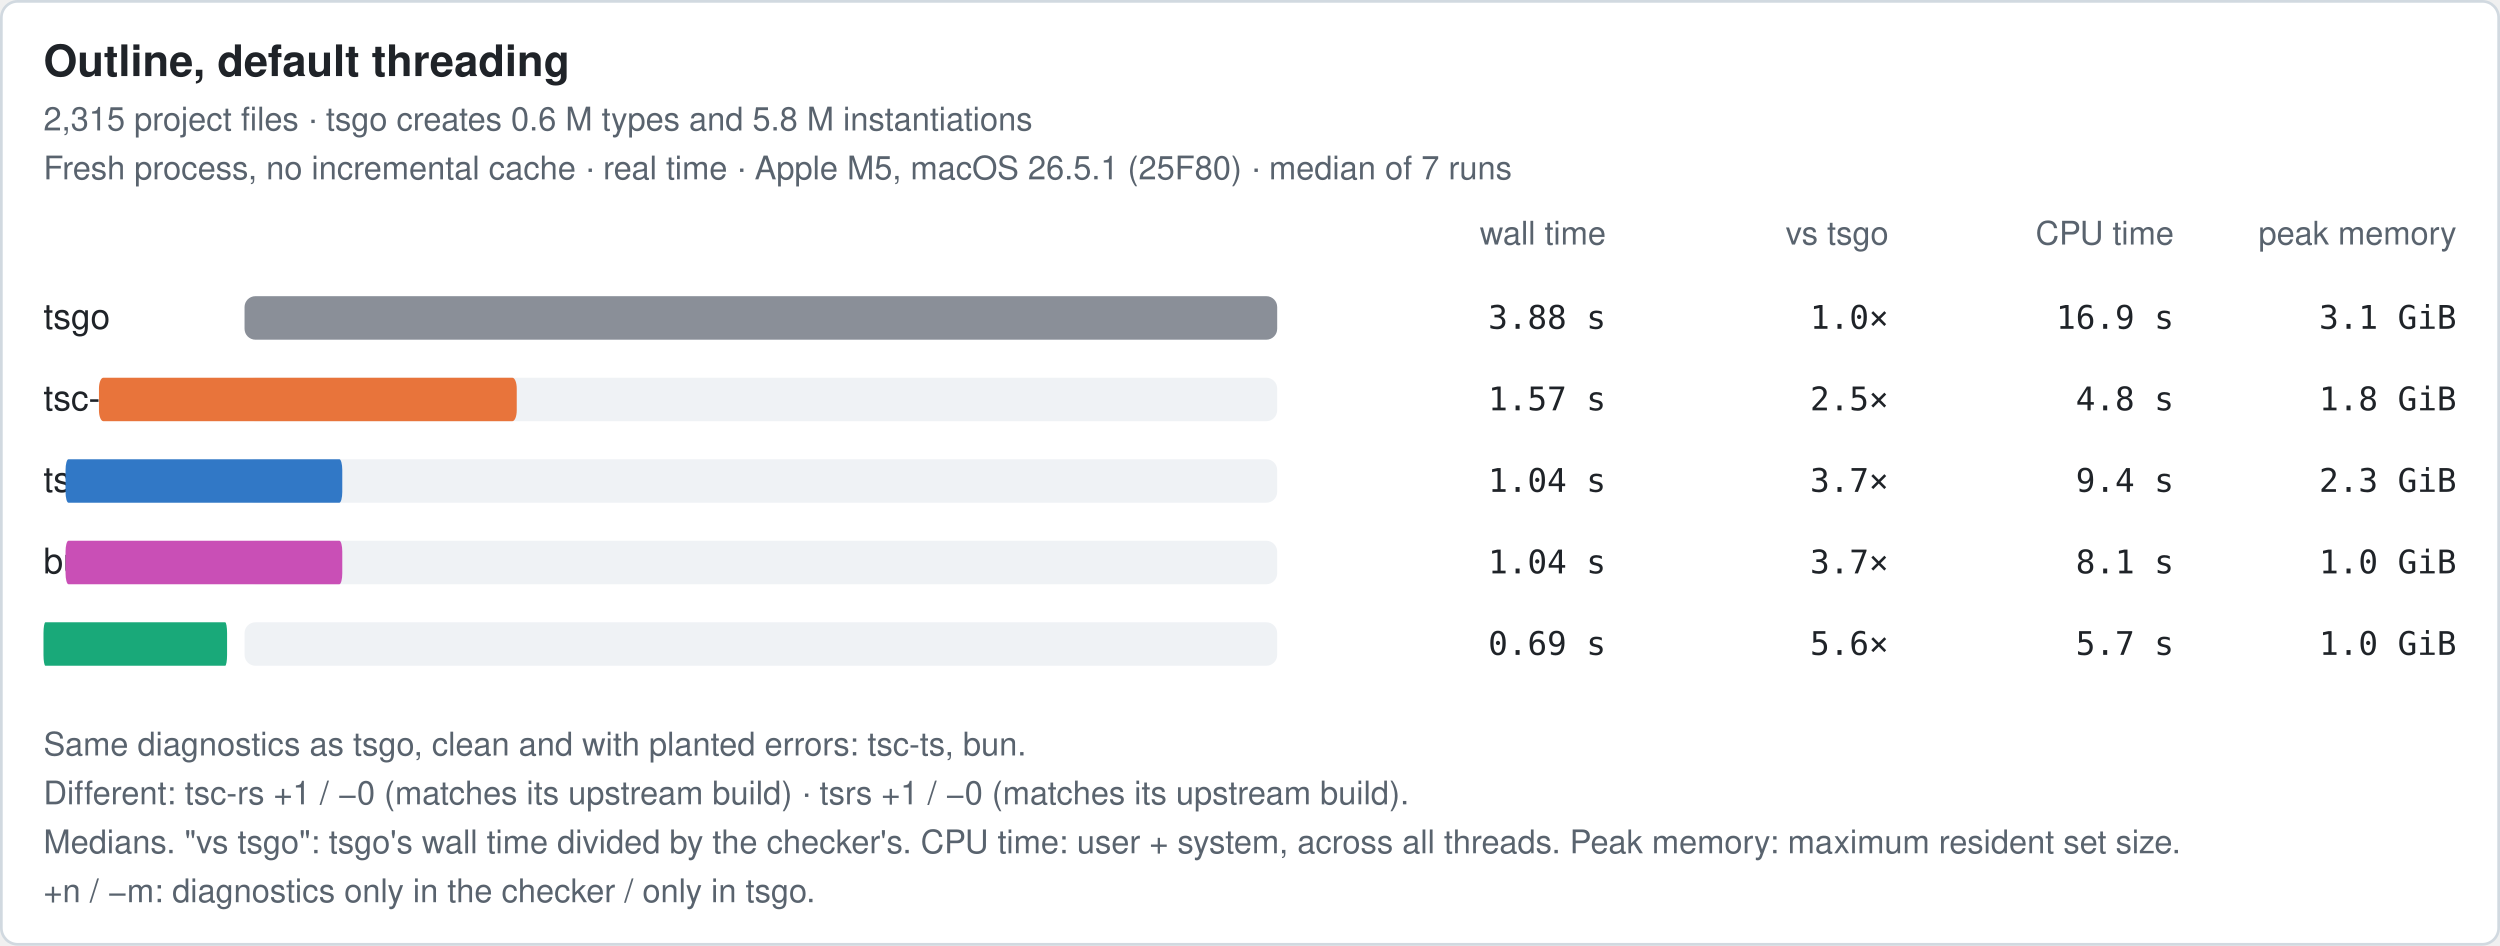
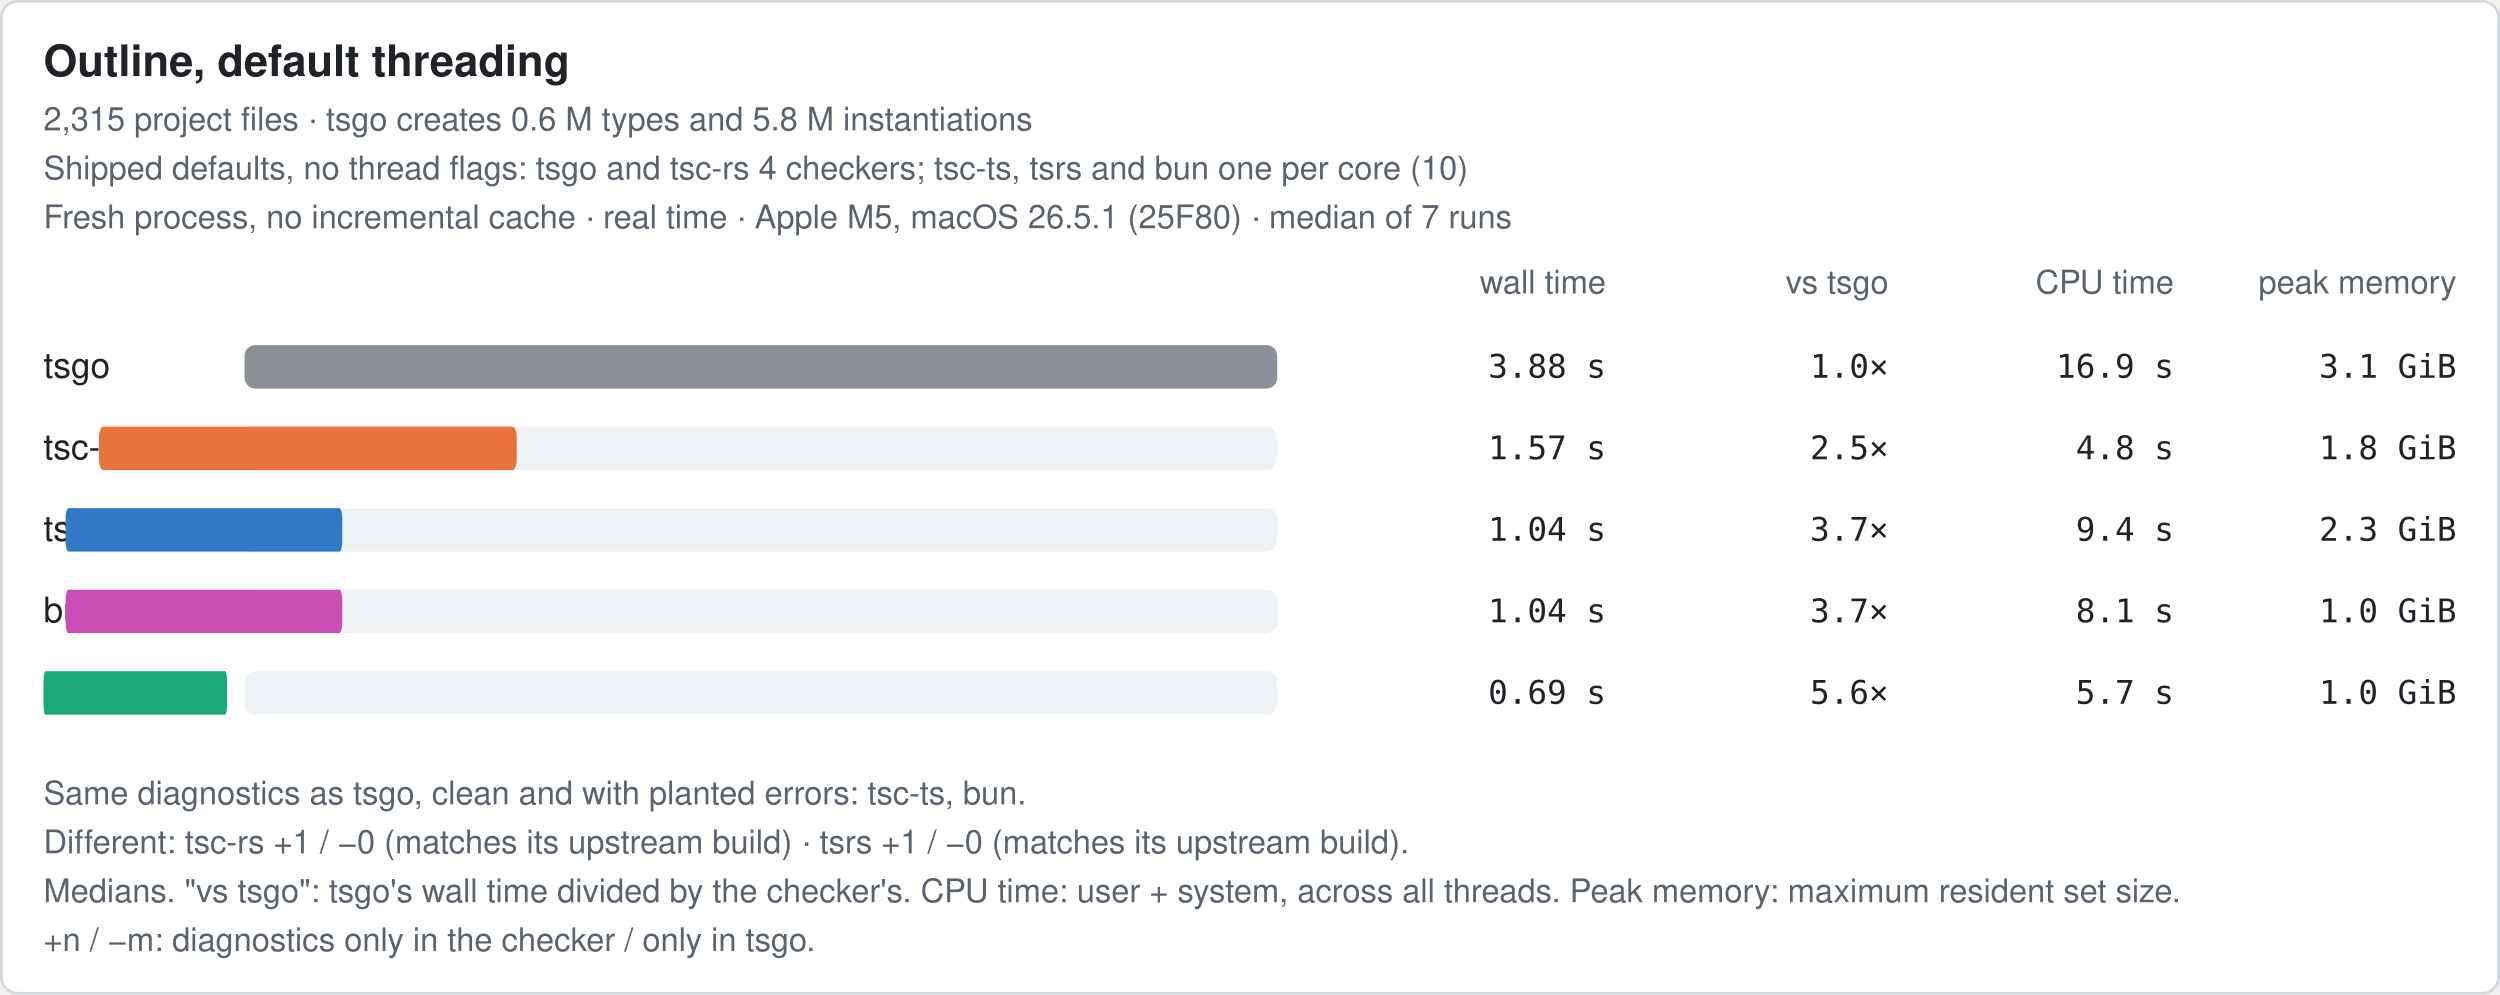
- <svg xmlns="http://www.w3.org/2000/svg" viewBox="0 0 920 348" width="920" height="348" role="img" aria-labelledby="t d">
+ <svg xmlns="http://www.w3.org/2000/svg" viewBox="0 0 920 366" width="920" height="366" role="img" aria-labelledby="t d">
  <style>
text{font-family:-apple-system,BlinkMacSystemFont,'Segoe UI',Helvetica,Arial,sans-serif;font-size:13px;fill:#1f2328}
.bg{fill:#ffffff;stroke:#d1d9e0}.track{fill:#eff2f5}
.title{font-size:16px;font-weight:600}.sub,.foot{font-size:12px;fill:#59636e}
.value{font-family:ui-monospace,SFMono-Regular,Menlo,Consolas,monospace;font-size:12px}
.bar{transform-box:fill-box;transform-origin:left center}.bar,.value{animation-duration:6.38s;animation-timing-function:linear;animation-iteration-count:infinite}
@keyframes b0{0%{transform:scaleX(0)}60.82%,100%{transform:scaleX(1)}}
@keyframes v0{0%,60.81%{opacity:0}60.82%,100%{opacity:1}}
.l0 .bar{animation-name:b0}.l0 .value{animation-name:v0}
@keyframes b1{0%{transform:scaleX(0)}24.61%,100%{transform:scaleX(0.4046)}}
@keyframes v1{0%,24.60%{opacity:0}24.61%,100%{opacity:1}}
.l1 .bar{animation-name:b1}.l1 .value{animation-name:v1}
@keyframes b2{0%{transform:scaleX(0)}16.30%,100%{transform:scaleX(0.268)}}
@keyframes v2{0%,16.29%{opacity:0}16.30%,100%{opacity:1}}
.l2 .bar{animation-name:b2}.l2 .value{animation-name:v2}
@keyframes b3{0%{transform:scaleX(0)}16.30%,100%{transform:scaleX(0.268)}}
@keyframes v3{0%,16.29%{opacity:0}16.30%,100%{opacity:1}}
.l3 .bar{animation-name:b3}.l3 .value{animation-name:v3}
@keyframes b4{0%{transform:scaleX(0)}10.82%,100%{transform:scaleX(0.1778)}}
@keyframes v4{0%,10.81%{opacity:0}10.82%,100%{opacity:1}}
.l4 .bar{animation-name:b4}.l4 .value{animation-name:v4}
@media (prefers-color-scheme:dark){.bg{fill:#0d1117;stroke:#3d444d}.track{fill:#21262d}text{fill:#e6edf3}.sub,.foot{fill:#9198a1}}
@media (prefers-reduced-motion:reduce){.bar,.value{animation:none}}
</style>
-   <rect class="bg" x="0.5" y="0.5" width="919" height="347" rx="6" />
+   <rect class="bg" x="0.5" y="0.5" width="919" height="365" rx="6" />
  <text class="title" x="16" y="28">Outline, default threading</text>
  <text class="sub" x="16" y="48">2,315 project files · tsgo creates 0.6 M types and 5.8 M instantiations</text>
-   <text class="sub" x="16" y="66">Fresh process, no incremental cache · real time · Apple M5, macOS 26.5.1 (25F80) · median of 7 runs</text>
-   <text class="sub" x="591" y="90" text-anchor="end">wall time</text>
-   <text class="sub" x="695" y="90" text-anchor="end">vs tsgo</text>
-   <text class="sub" x="800" y="90" text-anchor="end">CPU time</text>
-   <text class="sub" x="904" y="90" text-anchor="end">peak memory</text>
+   <text class="sub" x="16" y="66">Shipped defaults, no thread flags: tsgo and tsc-rs 4 checkers; tsc-ts, tsrs and bun one per core (10)</text>
+   <text class="sub" x="16" y="84">Fresh process, no incremental cache · real time · Apple M5, macOS 26.5.1 (25F80) · median of 7 runs</text>
+   <text class="sub" x="591" y="108" text-anchor="end">wall time</text>
+   <text class="sub" x="695" y="108" text-anchor="end">vs tsgo</text>
+   <text class="sub" x="800" y="108" text-anchor="end">CPU time</text>
+   <text class="sub" x="904" y="108" text-anchor="end">peak memory</text>
  <g class="l0">
-     <text class="name" x="16" y="121">tsgo</text>
-     <rect class="track" x="90" y="109" width="380" height="16" rx="4" />
-     <rect class="bar" x="90" y="109" width="380" height="16" rx="4" fill="#8a8f98" style="transform:scaleX(1)" />
-     <text class="value" x="591" y="121" text-anchor="end">3.88 s</text>
-     <text class="value" x="695" y="121" text-anchor="end">1.0×</text>
-     <text class="value" x="800" y="121" text-anchor="end">16.9 s</text>
-     <text class="value" x="904" y="121" text-anchor="end">3.1 GiB</text>
+     <text class="name" x="16" y="139">tsgo</text>
+     <rect class="track" x="90" y="127" width="380" height="16" rx="4" />
+     <rect class="bar" x="90" y="127" width="380" height="16" rx="4" fill="#8a8f98" style="transform:scaleX(1)" />
+     <text class="value" x="591" y="139" text-anchor="end">3.88 s</text>
+     <text class="value" x="695" y="139" text-anchor="end">1.0×</text>
+     <text class="value" x="800" y="139" text-anchor="end">16.9 s</text>
+     <text class="value" x="904" y="139" text-anchor="end">3.1 GiB</text>
  </g>
  <g class="l1">
-     <text class="name" x="16" y="151">tsc-rs</text>
-     <rect class="track" x="90" y="139" width="380" height="16" rx="4" />
-     <rect class="bar" x="90" y="139" width="380" height="16" rx="4" fill="#e8743b" style="transform:scaleX(0.4046)" />
-     <text class="value" x="591" y="151" text-anchor="end">1.57 s</text>
-     <text class="value" x="695" y="151" text-anchor="end">2.5×</text>
-     <text class="value" x="800" y="151" text-anchor="end">4.8 s</text>
-     <text class="value" x="904" y="151" text-anchor="end">1.8 GiB</text>
+     <text class="name" x="16" y="169">tsc-rs</text>
+     <rect class="track" x="90" y="157" width="380" height="16" rx="4" />
+     <rect class="bar" x="90" y="157" width="380" height="16" rx="4" fill="#e8743b" style="transform:scaleX(0.4046)" />
+     <text class="value" x="591" y="169" text-anchor="end">1.57 s</text>
+     <text class="value" x="695" y="169" text-anchor="end">2.5×</text>
+     <text class="value" x="800" y="169" text-anchor="end">4.8 s</text>
+     <text class="value" x="904" y="169" text-anchor="end">1.8 GiB</text>
  </g>
  <g class="l2">
-     <text class="name" x="16" y="181">tsc-ts</text>
-     <rect class="track" x="90" y="169" width="380" height="16" rx="4" />
-     <rect class="bar" x="90" y="169" width="380" height="16" rx="4" fill="#3178c6" style="transform:scaleX(0.268)" />
-     <text class="value" x="591" y="181" text-anchor="end">1.04 s</text>
-     <text class="value" x="695" y="181" text-anchor="end">3.7×</text>
-     <text class="value" x="800" y="181" text-anchor="end">9.4 s</text>
-     <text class="value" x="904" y="181" text-anchor="end">2.3 GiB</text>
+     <text class="name" x="16" y="199">tsc-ts</text>
+     <rect class="track" x="90" y="187" width="380" height="16" rx="4" />
+     <rect class="bar" x="90" y="187" width="380" height="16" rx="4" fill="#3178c6" style="transform:scaleX(0.268)" />
+     <text class="value" x="591" y="199" text-anchor="end">1.04 s</text>
+     <text class="value" x="695" y="199" text-anchor="end">3.7×</text>
+     <text class="value" x="800" y="199" text-anchor="end">9.4 s</text>
+     <text class="value" x="904" y="199" text-anchor="end">2.3 GiB</text>
  </g>
  <g class="l3">
-     <text class="name" x="16" y="211">bun</text>
-     <rect class="track" x="90" y="199" width="380" height="16" rx="4" />
-     <rect class="bar" x="90" y="199" width="380" height="16" rx="4" fill="#c94fb6" style="transform:scaleX(0.268)" />
-     <text class="value" x="591" y="211" text-anchor="end">1.04 s</text>
-     <text class="value" x="695" y="211" text-anchor="end">3.7×</text>
-     <text class="value" x="800" y="211" text-anchor="end">8.1 s</text>
-     <text class="value" x="904" y="211" text-anchor="end">1.0 GiB</text>
+     <text class="name" x="16" y="229">bun</text>
+     <rect class="track" x="90" y="217" width="380" height="16" rx="4" />
+     <rect class="bar" x="90" y="217" width="380" height="16" rx="4" fill="#c94fb6" style="transform:scaleX(0.268)" />
+     <text class="value" x="591" y="229" text-anchor="end">1.04 s</text>
+     <text class="value" x="695" y="229" text-anchor="end">3.7×</text>
+     <text class="value" x="800" y="229" text-anchor="end">8.1 s</text>
+     <text class="value" x="904" y="229" text-anchor="end">1.0 GiB</text>
  </g>
  <g class="l4">
-     <text class="name" x="16" y="241">tsrs</text>
-     <rect class="track" x="90" y="229" width="380" height="16" rx="4" />
-     <rect class="bar" x="90" y="229" width="380" height="16" rx="4" fill="#19a979" style="transform:scaleX(0.1778)" />
-     <text class="value" x="591" y="241" text-anchor="end">0.69 s</text>
-     <text class="value" x="695" y="241" text-anchor="end">5.6×</text>
-     <text class="value" x="800" y="241" text-anchor="end">5.7 s</text>
-     <text class="value" x="904" y="241" text-anchor="end">1.0 GiB</text>
+     <text class="name" x="16" y="259">tsrs</text>
+     <rect class="track" x="90" y="247" width="380" height="16" rx="4" />
+     <rect class="bar" x="90" y="247" width="380" height="16" rx="4" fill="#19a979" style="transform:scaleX(0.1778)" />
+     <text class="value" x="591" y="259" text-anchor="end">0.69 s</text>
+     <text class="value" x="695" y="259" text-anchor="end">5.6×</text>
+     <text class="value" x="800" y="259" text-anchor="end">5.7 s</text>
+     <text class="value" x="904" y="259" text-anchor="end">1.0 GiB</text>
  </g>
-   <text class="foot" x="16" y="278">Same diagnostics as tsgo, clean and with planted errors: tsc-ts, bun.</text>
-   <text class="foot" x="16" y="296">Different: tsc-rs +1 / −0 (matches its upstream build) · tsrs +1 / −0 (matches its upstream build).</text>
-   <text class="foot" x="16" y="314">Medians. "vs tsgo": tsgo's wall time divided by the checker's. CPU time: user + system, across all threads. Peak memory: maximum resident set size.</text>
-   <text class="foot" x="16" y="332">+n / −m: diagnostics only in the checker / only in tsgo.</text>
+   <text class="foot" x="16" y="296">Same diagnostics as tsgo, clean and with planted errors: tsc-ts, bun.</text>
+   <text class="foot" x="16" y="314">Different: tsc-rs +1 / −0 (matches its upstream build) · tsrs +1 / −0 (matches its upstream build).</text>
+   <text class="foot" x="16" y="332">Medians. "vs tsgo": tsgo's wall time divided by the checker's. CPU time: user + system, across all threads. Peak memory: maximum resident set size.</text>
+   <text class="foot" x="16" y="350">+n / −m: diagnostics only in the checker / only in tsgo.</text>
</svg>
